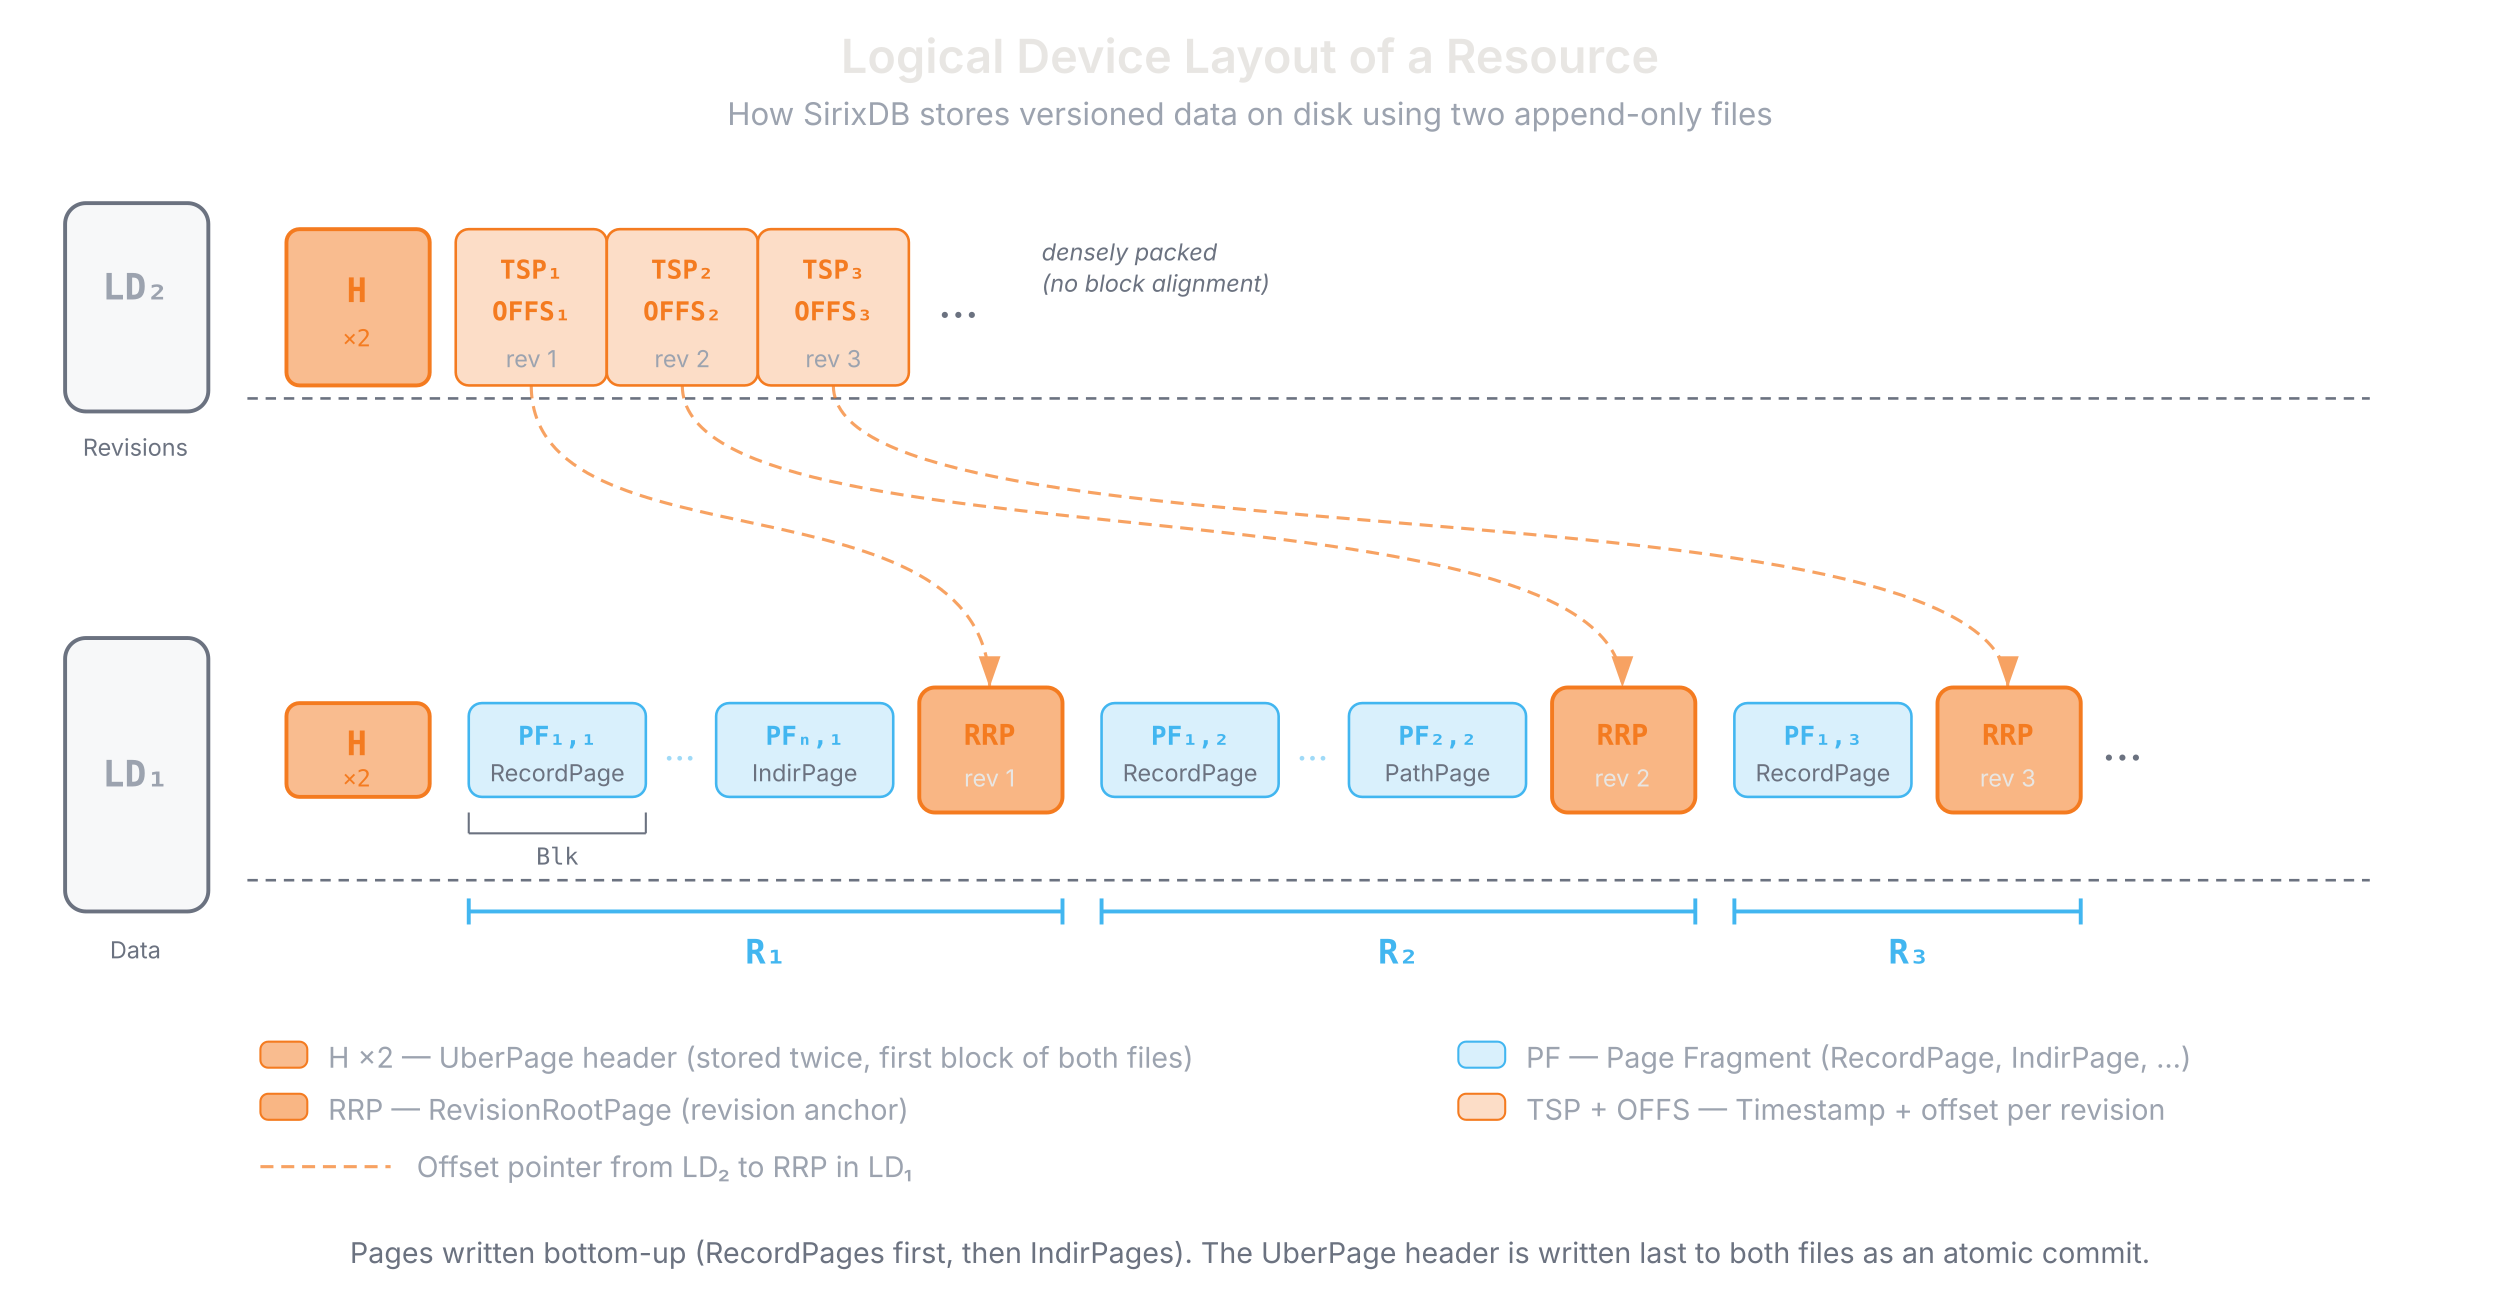
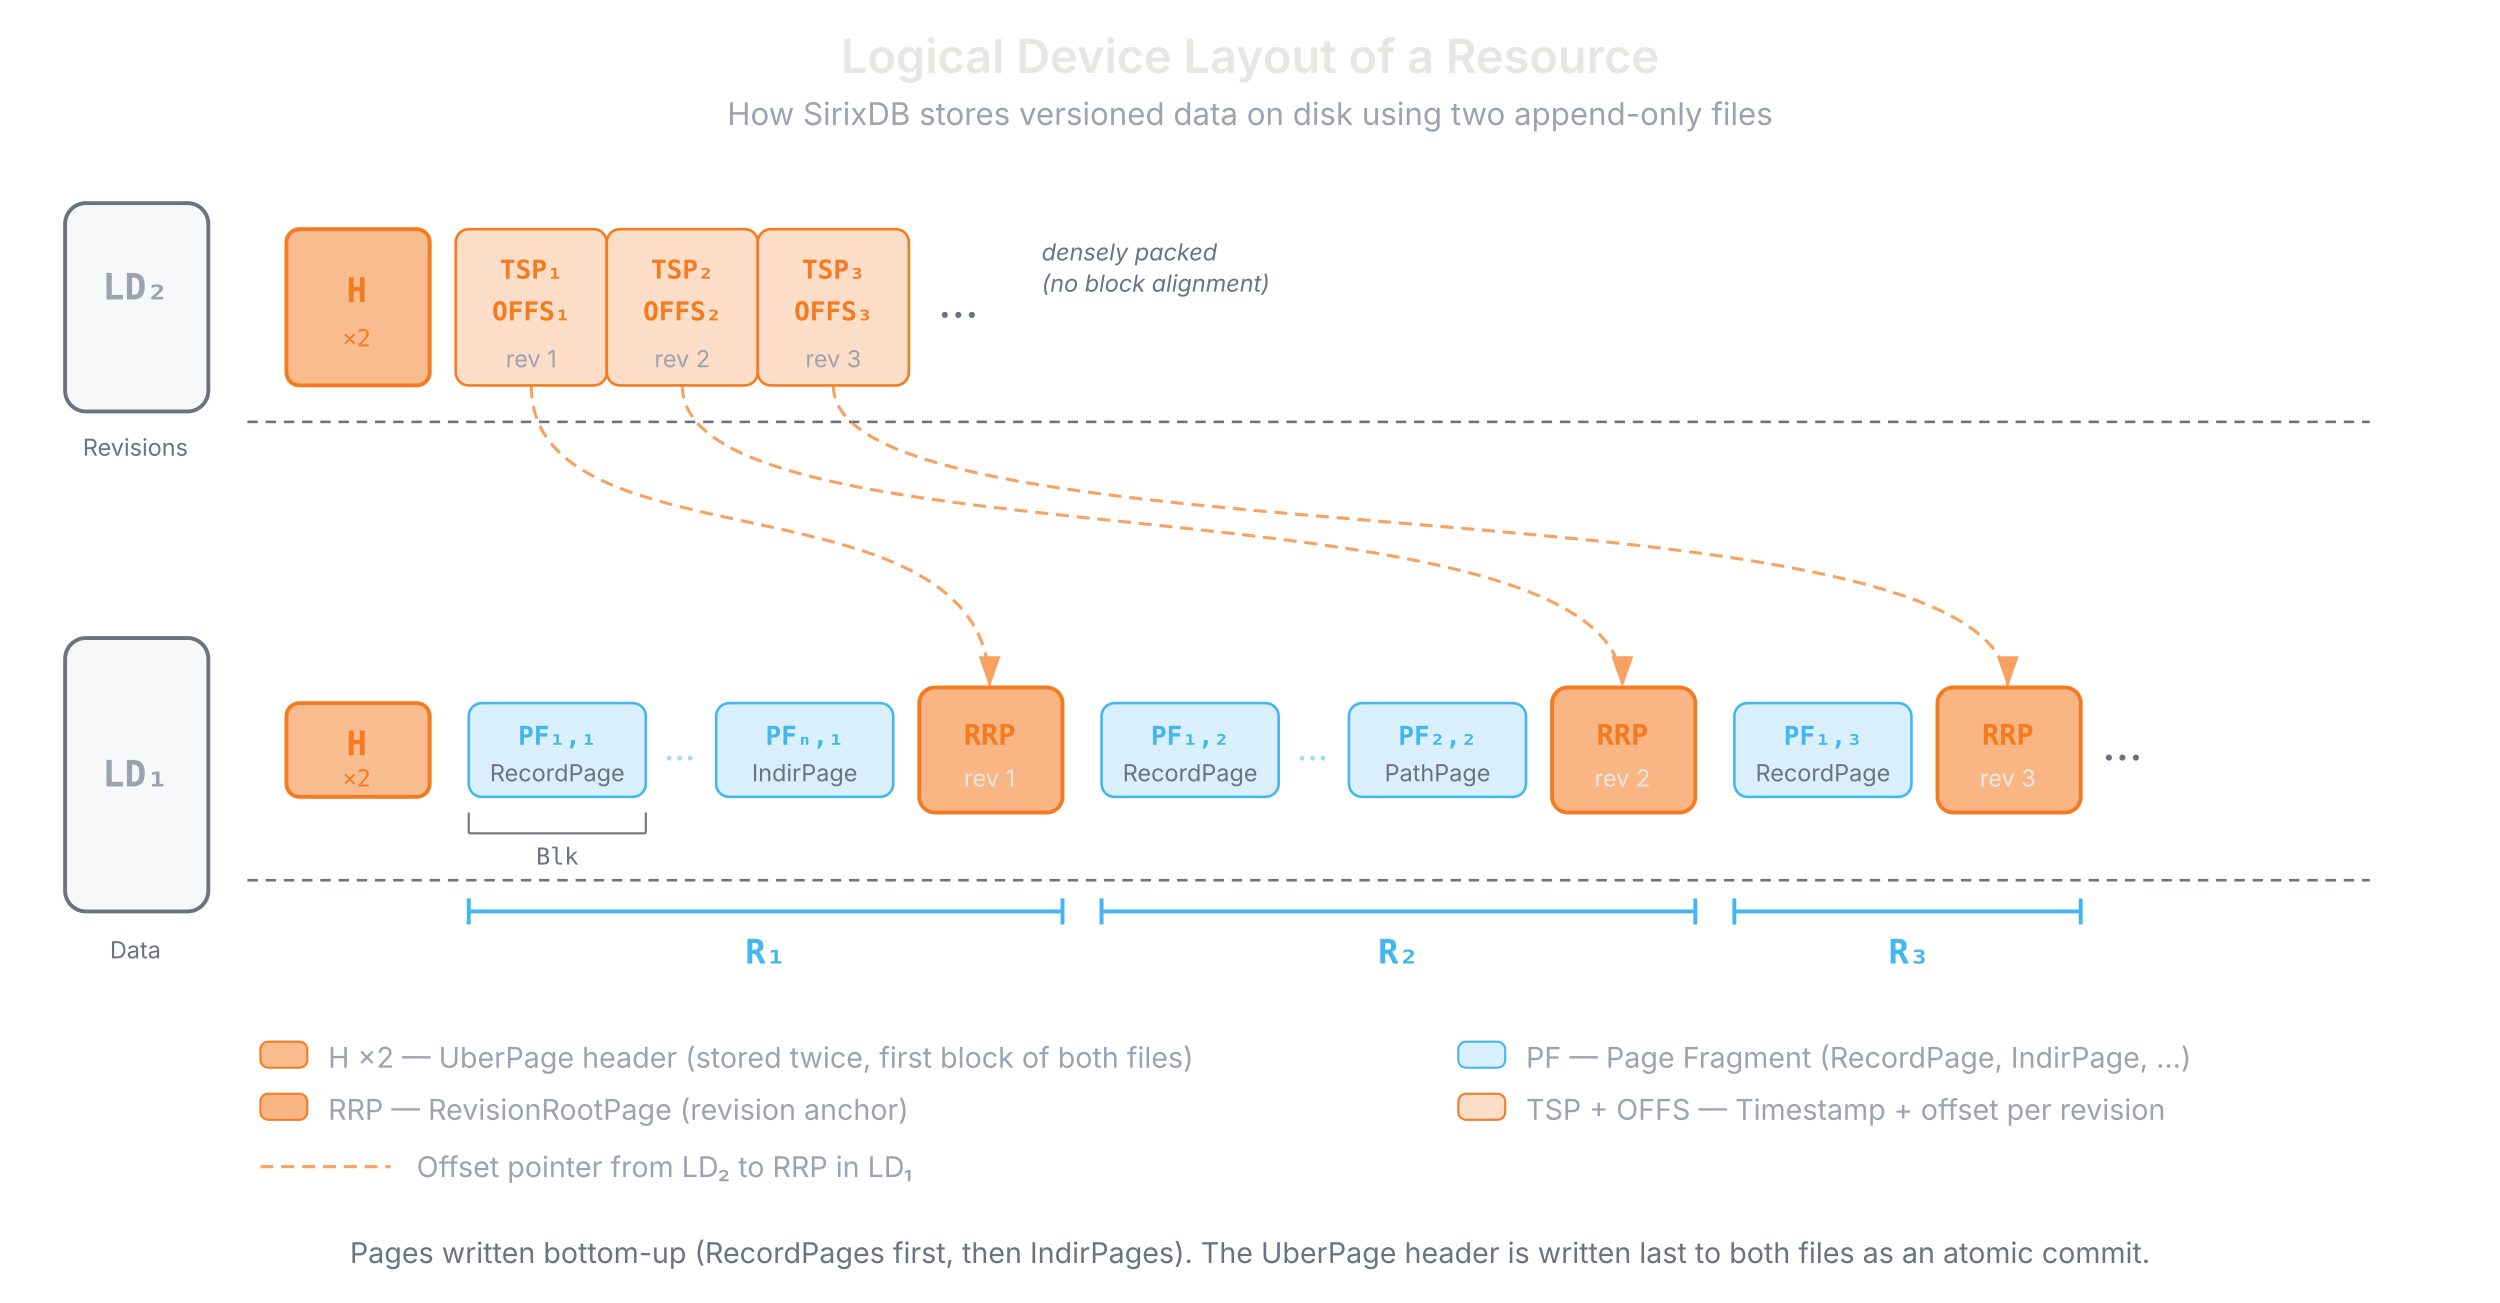
<svg xmlns="http://www.w3.org/2000/svg" viewBox="0 0 960 500" fill="none" font-family="Inter,system-ui,sans-serif">
  <defs>
    <marker id="arrowOrange" markerWidth="10" markerHeight="7" refX="10" refY="3.5" orient="auto">
      <polygon points="0,0 10,3.5 0,7" fill="#F47B20" />
    </marker>
  </defs>
  <text x="480" y="28" text-anchor="middle" fill="#e8e6e3" font-size="18" font-weight="600">Logical Device Layout of a Resource</text>
  <text x="480" y="48" text-anchor="middle" fill="#9ca3af" font-size="12">How SirixDB stores versioned data on disk using two append-only files</text>
  <rect x="25" y="78" width="55" height="80" rx="8" fill="rgba(156,163,175,0.08)" stroke="#6b7280" stroke-width="1.5" />
  <text x="52" y="115" text-anchor="middle" fill="#9ca3af" font-size="14" font-family="JetBrains Mono,monospace" font-weight="600">LD₂</text>
  <text x="52" y="175" text-anchor="middle" fill="#6b7280" font-size="9">Revisions</text>
-   <line x1="95" y1="153" x2="910" y2="153" stroke="#6b7280" stroke-width="1" stroke-dasharray="4,3" />
+   <line x1="95" y1="162" x2="910" y2="162" stroke="#6b7280" stroke-width="1" stroke-dasharray="4,3" />
  <rect x="110" y="88" width="55" height="60" rx="5" fill="rgba(244,123,32,0.5)" stroke="#F47B20" stroke-width="1.5" />
  <text x="137" y="116" text-anchor="middle" fill="#F47B20" font-size="13" font-family="JetBrains Mono,monospace" font-weight="700">H</text>
  <text x="137" y="133" text-anchor="middle" fill="#F47B20" font-size="9" font-family="JetBrains Mono,monospace">×2</text>
  <rect x="175" y="88" width="58" height="60" rx="5" fill="rgba(244,123,32,0.25)" stroke="#F47B20" stroke-width="1" />
  <text x="204" y="107" text-anchor="middle" fill="#F47B20" font-size="10" font-family="JetBrains Mono,monospace" font-weight="600">TSP₁</text>
  <text x="204" y="123" text-anchor="middle" fill="#F47B20" font-size="10" font-family="JetBrains Mono,monospace" font-weight="600">OFFS₁</text>
  <text x="204" y="141" text-anchor="middle" fill="#9ca3af" font-size="9">rev 1</text>
  <rect x="233" y="88" width="58" height="60" rx="5" fill="rgba(244,123,32,0.25)" stroke="#F47B20" stroke-width="1" />
  <text x="262" y="107" text-anchor="middle" fill="#F47B20" font-size="10" font-family="JetBrains Mono,monospace" font-weight="600">TSP₂</text>
  <text x="262" y="123" text-anchor="middle" fill="#F47B20" font-size="10" font-family="JetBrains Mono,monospace" font-weight="600">OFFS₂</text>
  <text x="262" y="141" text-anchor="middle" fill="#9ca3af" font-size="9">rev 2</text>
  <rect x="291" y="88" width="58" height="60" rx="5" fill="rgba(244,123,32,0.25)" stroke="#F47B20" stroke-width="1" />
  <text x="320" y="107" text-anchor="middle" fill="#F47B20" font-size="10" font-family="JetBrains Mono,monospace" font-weight="600">TSP₃</text>
  <text x="320" y="123" text-anchor="middle" fill="#F47B20" font-size="10" font-family="JetBrains Mono,monospace" font-weight="600">OFFS₃</text>
  <text x="320" y="141" text-anchor="middle" fill="#9ca3af" font-size="9">rev 3</text>
  <text x="368" y="122" fill="#6b7280" font-size="18" text-anchor="middle">...</text>
  <text x="400" y="100" fill="#6b7280" font-size="9" font-style="italic">densely packed</text>
  <text x="400" y="112" fill="#6b7280" font-size="9" font-style="italic">(no block alignment)</text>
  <rect x="25" y="245" width="55" height="105" rx="8" fill="rgba(156,163,175,0.08)" stroke="#6b7280" stroke-width="1.5" />
  <text x="52" y="302" text-anchor="middle" fill="#9ca3af" font-size="14" font-family="JetBrains Mono,monospace" font-weight="600">LD₁</text>
  <text x="52" y="368" text-anchor="middle" fill="#6b7280" font-size="9">Data</text>
  <line x1="95" y1="338" x2="910" y2="338" stroke="#6b7280" stroke-width="1" stroke-dasharray="4,3" />
  <rect x="110" y="270" width="55" height="36" rx="5" fill="rgba(244,123,32,0.5)" stroke="#F47B20" stroke-width="1.5" />
  <text x="137" y="290" text-anchor="middle" fill="#F47B20" font-size="13" font-family="JetBrains Mono,monospace" font-weight="700">H</text>
  <text x="137" y="302" text-anchor="middle" fill="#F47B20" font-size="9" font-family="JetBrains Mono,monospace">×2</text>
  <rect x="180" y="270" width="68" height="36" rx="5" fill="rgba(66,182,240,0.2)" stroke="#42B6F0" stroke-width="1" />
  <text x="214" y="286" text-anchor="middle" fill="#42B6F0" font-size="10" font-family="JetBrains Mono,monospace" font-weight="600">PF₁,₁</text>
  <text x="214" y="300" text-anchor="middle" fill="#6b7280" font-size="9">RecordPage</text>
  <text x="261" y="292" fill="#42B6F0" font-size="14" text-anchor="middle" opacity="0.5">...</text>
  <rect x="275" y="270" width="68" height="36" rx="5" fill="rgba(66,182,240,0.2)" stroke="#42B6F0" stroke-width="1" />
  <text x="309" y="286" text-anchor="middle" fill="#42B6F0" font-size="10" font-family="JetBrains Mono,monospace" font-weight="600">PFₙ,₁</text>
  <text x="309" y="300" text-anchor="middle" fill="#6b7280" font-size="9">IndirPage</text>
  <rect x="353" y="264" width="55" height="48" rx="6" fill="rgba(244,123,32,0.55)" stroke="#F47B20" stroke-width="1.5" />
  <text x="380" y="286" text-anchor="middle" fill="#F47B20" font-size="11" font-family="JetBrains Mono,monospace" font-weight="700">RRP</text>
  <text x="380" y="302" text-anchor="middle" fill="#e8e6e3" font-size="9">rev 1</text>
  <rect x="423" y="270" width="68" height="36" rx="5" fill="rgba(66,182,240,0.2)" stroke="#42B6F0" stroke-width="1" />
  <text x="457" y="286" text-anchor="middle" fill="#42B6F0" font-size="10" font-family="JetBrains Mono,monospace" font-weight="600">PF₁,₂</text>
  <text x="457" y="300" text-anchor="middle" fill="#6b7280" font-size="9">RecordPage</text>
  <text x="504" y="292" fill="#42B6F0" font-size="14" text-anchor="middle" opacity="0.5">...</text>
  <rect x="518" y="270" width="68" height="36" rx="5" fill="rgba(66,182,240,0.2)" stroke="#42B6F0" stroke-width="1" />
  <text x="552" y="286" text-anchor="middle" fill="#42B6F0" font-size="10" font-family="JetBrains Mono,monospace" font-weight="600">PF₂,₂</text>
  <text x="552" y="300" text-anchor="middle" fill="#6b7280" font-size="9">PathPage</text>
  <rect x="596" y="264" width="55" height="48" rx="6" fill="rgba(244,123,32,0.55)" stroke="#F47B20" stroke-width="1.5" />
  <text x="623" y="286" text-anchor="middle" fill="#F47B20" font-size="11" font-family="JetBrains Mono,monospace" font-weight="700">RRP</text>
  <text x="623" y="302" text-anchor="middle" fill="#e8e6e3" font-size="9">rev 2</text>
  <rect x="666" y="270" width="68" height="36" rx="5" fill="rgba(66,182,240,0.2)" stroke="#42B6F0" stroke-width="1" />
  <text x="700" y="286" text-anchor="middle" fill="#42B6F0" font-size="10" font-family="JetBrains Mono,monospace" font-weight="600">PF₁,₃</text>
  <text x="700" y="300" text-anchor="middle" fill="#6b7280" font-size="9">RecordPage</text>
  <rect x="744" y="264" width="55" height="48" rx="6" fill="rgba(244,123,32,0.55)" stroke="#F47B20" stroke-width="1.5" />
  <text x="771" y="286" text-anchor="middle" fill="#F47B20" font-size="11" font-family="JetBrains Mono,monospace" font-weight="700">RRP</text>
  <text x="771" y="302" text-anchor="middle" fill="#e8e6e3" font-size="9">rev 3</text>
  <text x="815" y="292" fill="#6b7280" font-size="18" text-anchor="middle">...</text>
  <line x1="180" y1="312" x2="180" y2="320" stroke="#6b7280" stroke-width="0.8" />
  <line x1="180" y1="320" x2="248" y2="320" stroke="#6b7280" stroke-width="0.8" />
  <line x1="248" y1="312" x2="248" y2="320" stroke="#6b7280" stroke-width="0.8" />
  <text x="214" y="332" text-anchor="middle" fill="#6b7280" font-size="9" font-family="JetBrains Mono,monospace">Blk</text>
  <path d="M 204 148 C 204 220, 380 180, 380 264" fill="none" stroke="#F47B20" stroke-width="1.2" stroke-dasharray="5,3" opacity="0.7" marker-end="url(#arrowOrange)" />
  <path d="M 262 148 C 262 220, 623 180, 623 264" fill="none" stroke="#F47B20" stroke-width="1.2" stroke-dasharray="5,3" opacity="0.7" marker-end="url(#arrowOrange)" />
  <path d="M 320 148 C 320 220, 771 180, 771 264" fill="none" stroke="#F47B20" stroke-width="1.2" stroke-dasharray="5,3" opacity="0.7" marker-end="url(#arrowOrange)" />
  <line x1="180" y1="350" x2="408" y2="350" stroke="#42B6F0" stroke-width="1.5" />
  <line x1="180" y1="345" x2="180" y2="355" stroke="#42B6F0" stroke-width="1.5" />
  <line x1="408" y1="345" x2="408" y2="355" stroke="#42B6F0" stroke-width="1.5" />
  <text x="294" y="370" text-anchor="middle" fill="#42B6F0" font-size="13" font-family="JetBrains Mono,monospace" font-weight="600">R₁</text>
  <line x1="423" y1="350" x2="651" y2="350" stroke="#42B6F0" stroke-width="1.5" />
  <line x1="423" y1="345" x2="423" y2="355" stroke="#42B6F0" stroke-width="1.5" />
  <line x1="651" y1="345" x2="651" y2="355" stroke="#42B6F0" stroke-width="1.5" />
  <text x="537" y="370" text-anchor="middle" fill="#42B6F0" font-size="13" font-family="JetBrains Mono,monospace" font-weight="600">R₂</text>
  <line x1="666" y1="350" x2="799" y2="350" stroke="#42B6F0" stroke-width="1.5" />
  <line x1="666" y1="345" x2="666" y2="355" stroke="#42B6F0" stroke-width="1.5" />
  <line x1="799" y1="345" x2="799" y2="355" stroke="#42B6F0" stroke-width="1.5" />
  <text x="733" y="370" text-anchor="middle" fill="#42B6F0" font-size="13" font-family="JetBrains Mono,monospace" font-weight="600">R₃</text>
  <rect x="100" y="400" width="18" height="10" rx="3" fill="rgba(244,123,32,0.5)" stroke="#F47B20" stroke-width="0.8" />
  <text x="126" y="410" fill="#9ca3af" font-size="11">H ×2 — UberPage header (stored twice, first block of both files)</text>
  <rect x="100" y="420" width="18" height="10" rx="3" fill="rgba(244,123,32,0.55)" stroke="#F47B20" stroke-width="0.8" />
  <text x="126" y="430" fill="#9ca3af" font-size="11">RRP — RevisionRootPage (revision anchor)</text>
  <rect x="560" y="400" width="18" height="10" rx="3" fill="rgba(66,182,240,0.2)" stroke="#42B6F0" stroke-width="0.8" />
  <text x="586" y="410" fill="#9ca3af" font-size="11">PF — Page Fragment (RecordPage, IndirPage, ...)</text>
  <rect x="560" y="420" width="18" height="10" rx="3" fill="rgba(244,123,32,0.25)" stroke="#F47B20" stroke-width="0.8" />
  <text x="586" y="430" fill="#9ca3af" font-size="11">TSP + OFFS — Timestamp + offset per revision</text>
  <line x1="100" y1="448" x2="150" y2="448" stroke="#F47B20" stroke-width="1.2" stroke-dasharray="5,3" opacity="0.7" />
  <text x="160" y="452" fill="#9ca3af" font-size="11">Offset pointer from LD₂ to RRP in LD₁</text>
  <text x="480" y="485" text-anchor="middle" fill="#6b7280" font-size="11">Pages written bottom-up (RecordPages first, then IndirPages). The UberPage header is written last to both files as an atomic commit.</text>
</svg>
